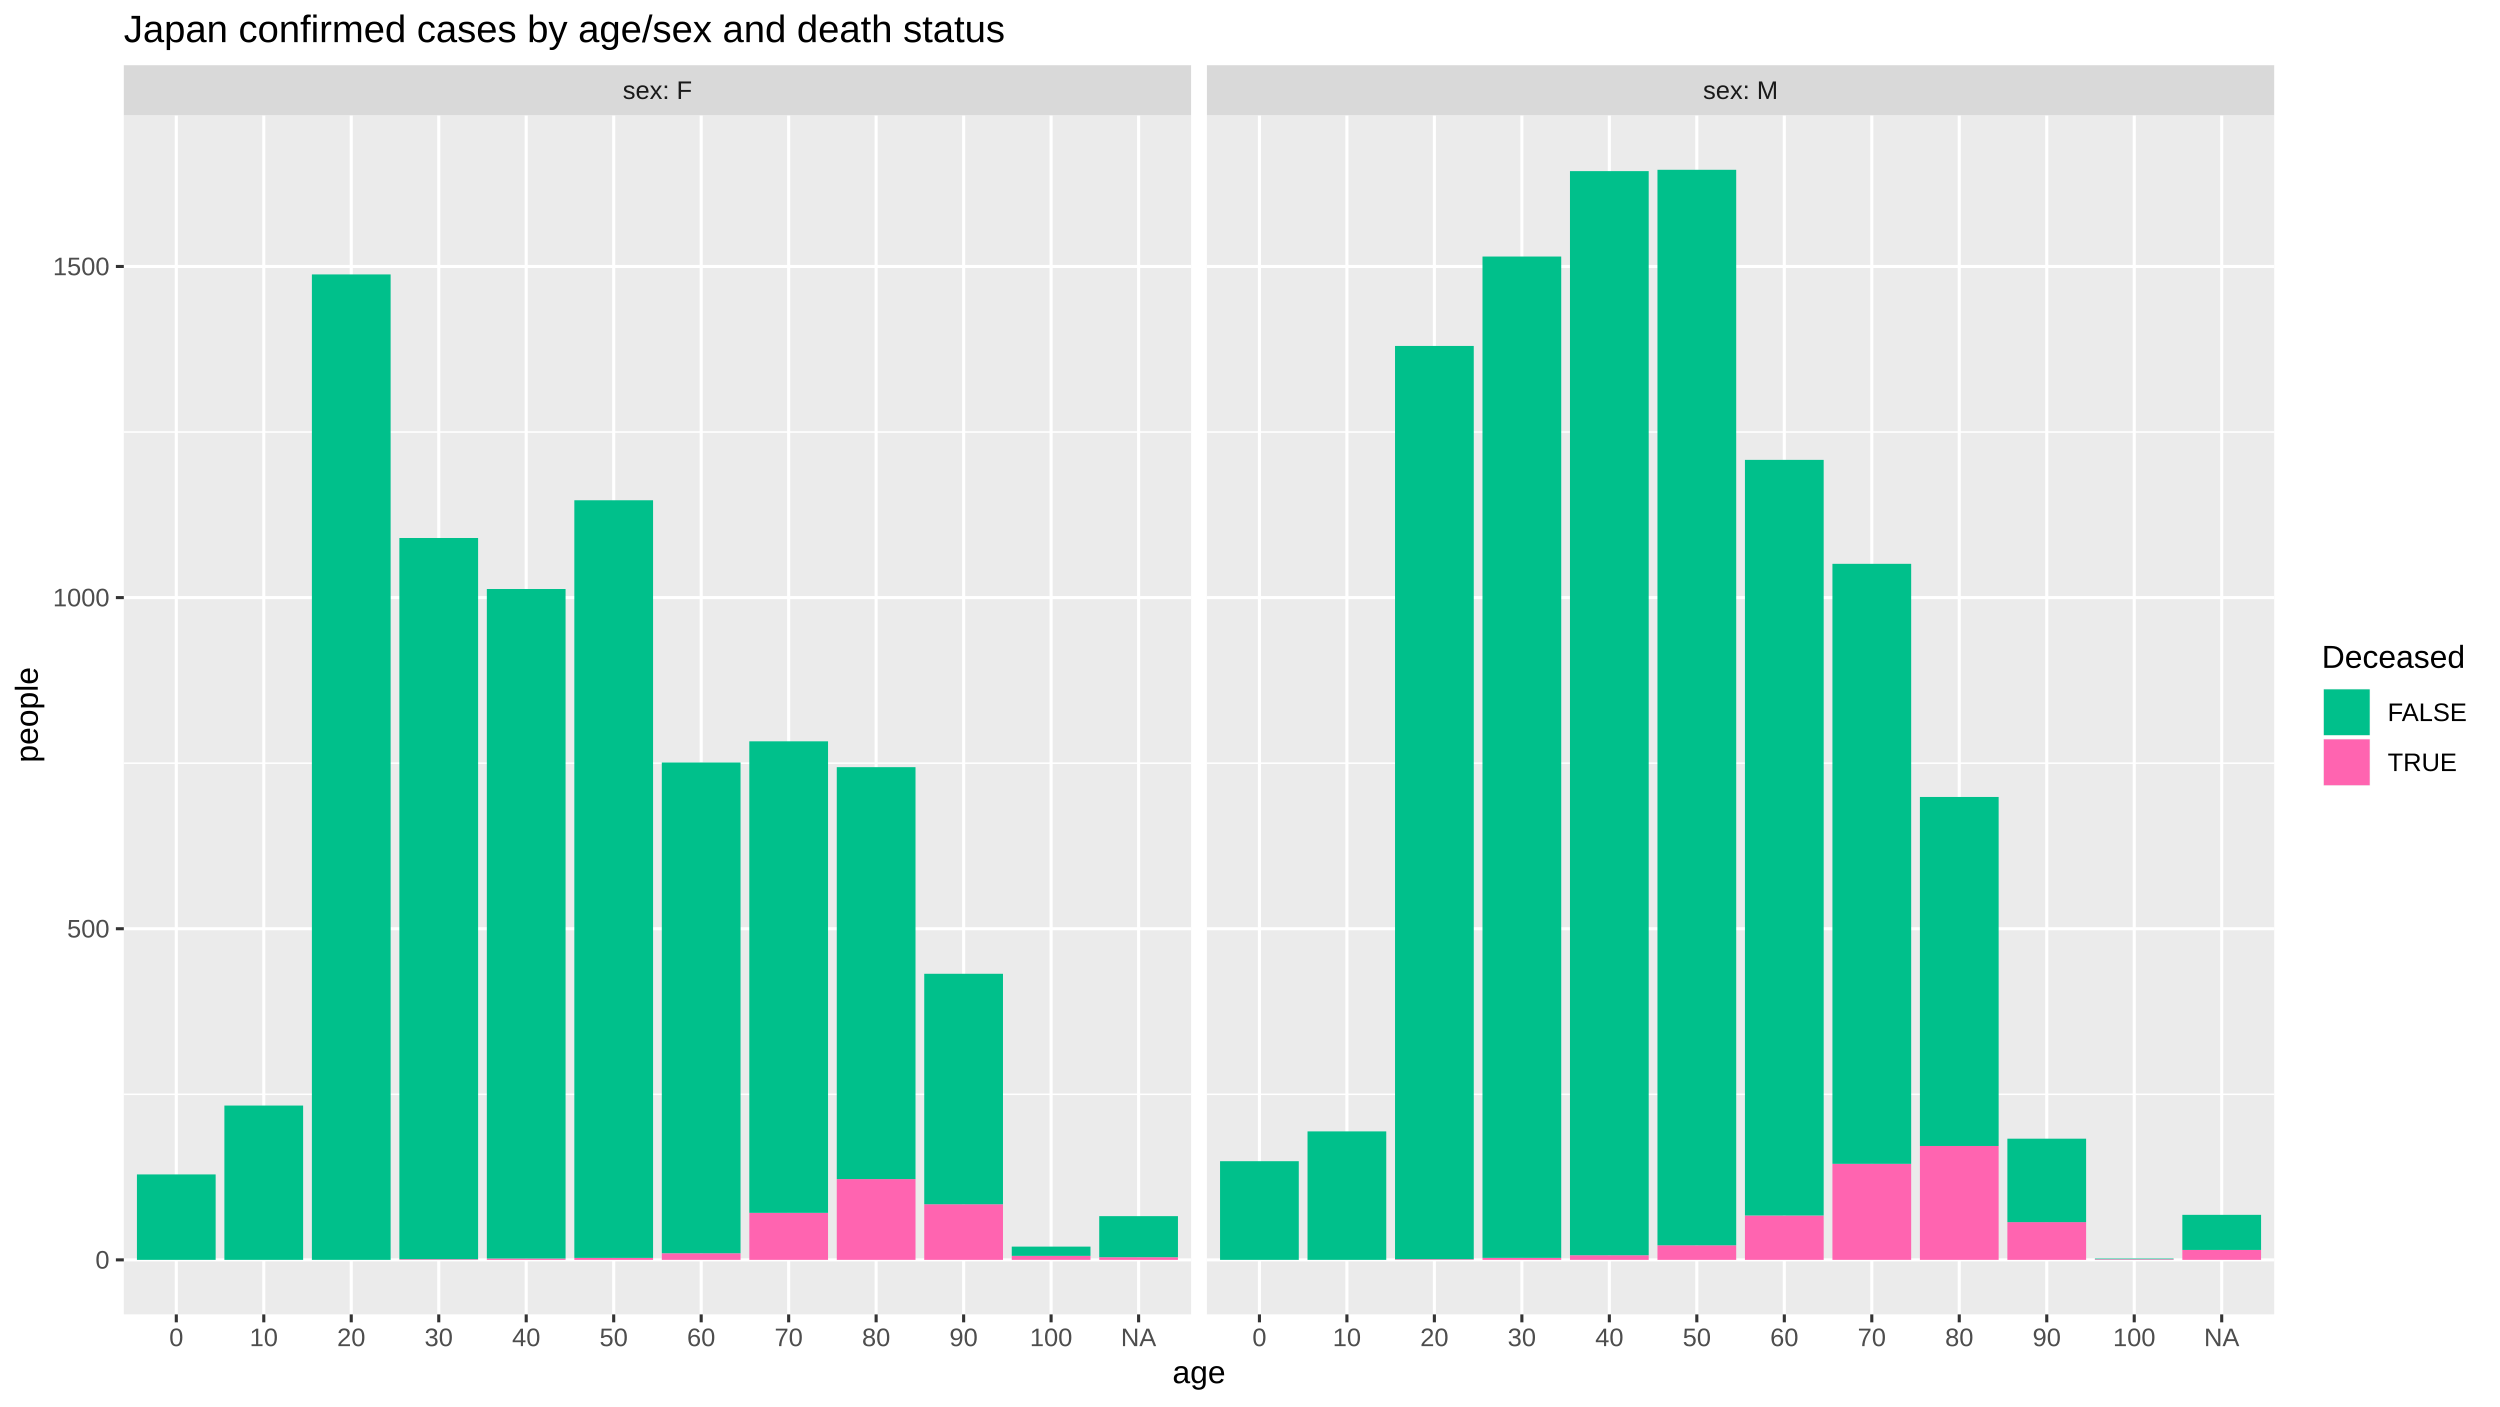
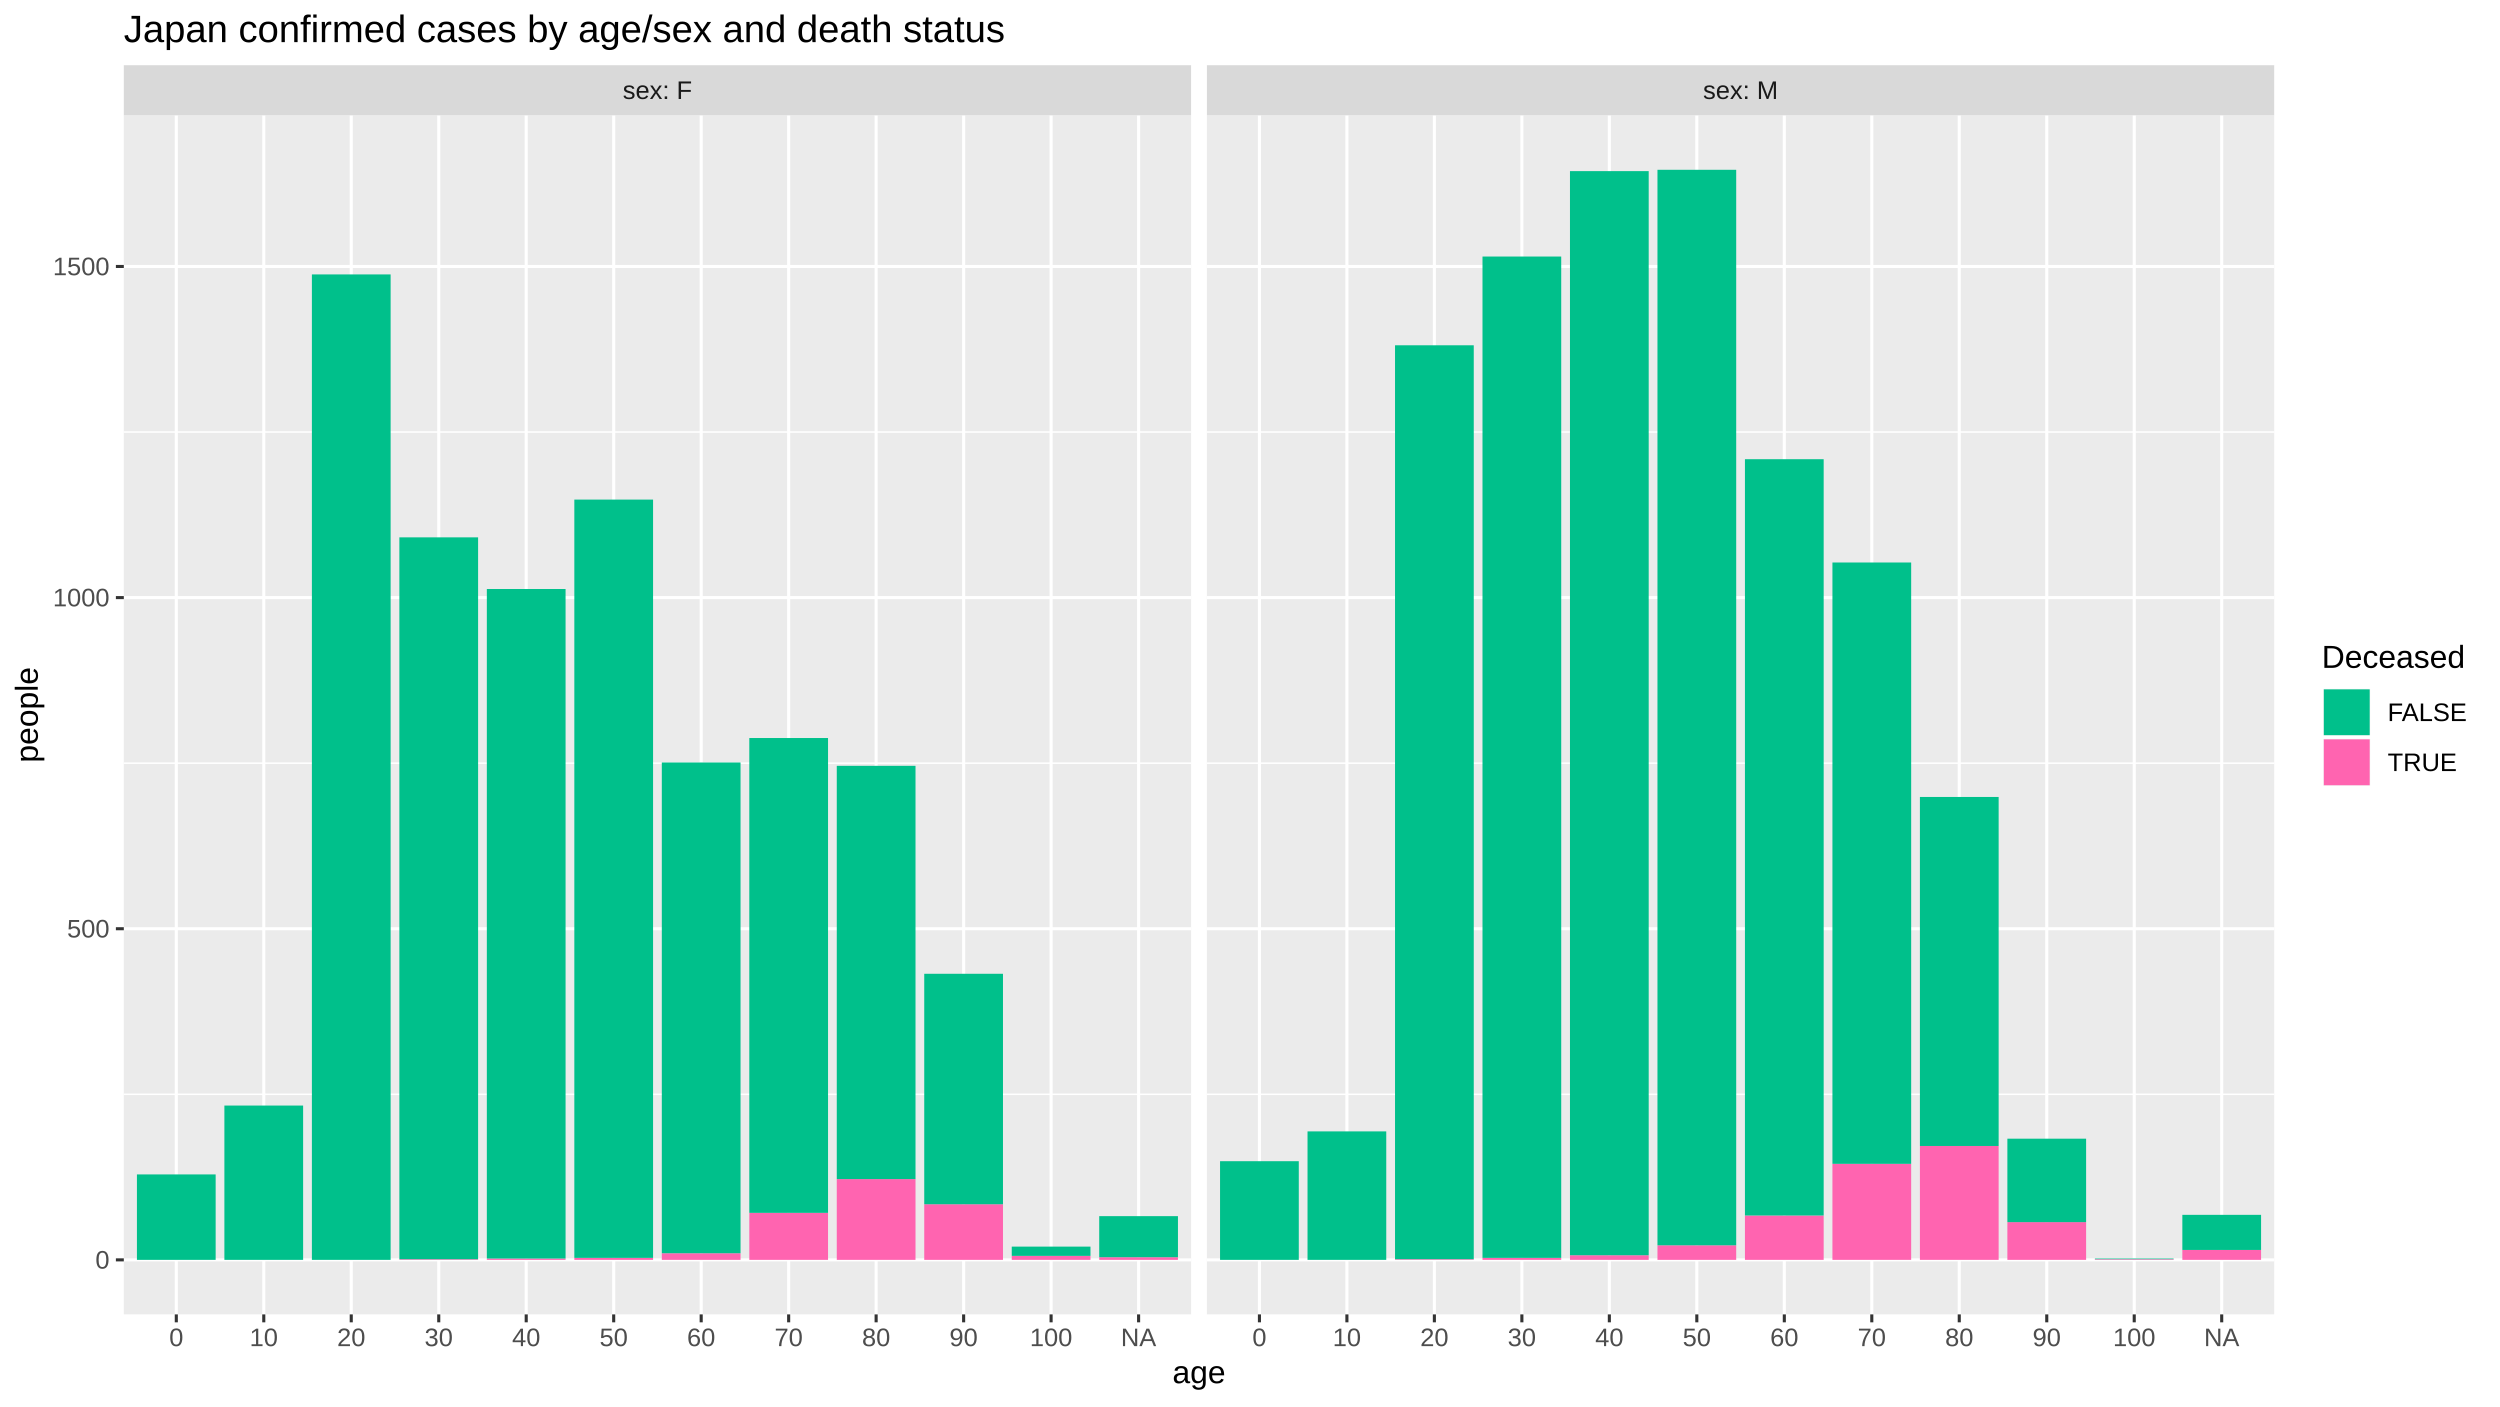
<svg xmlns="http://www.w3.org/2000/svg" viewBox="0 0 864.00 486.00">
  <defs>
    <style type="text/css">
    line, polyline, polygon, path, rect, circle {
      fill: none;
      stroke: #000000;
      stroke-linecap: round;
      stroke-linejoin: round;
      stroke-miterlimit: 10.00;
    }
  </style>
  </defs>
  <rect width="100%" height="100%" style="stroke: none; fill: #FFFFFF;" />
  <rect x="0.00" y="-0" width="864.00" height="486.00" style="stroke-width: 1.07; stroke: #FFFFFF; fill: #FFFFFF;" />
  <defs>
    <clipPath id="cpNDIuNzl8NDExLjY0fDQ1NC4yNXwzOS44NA==">
      <rect x="42.79" y="39.84" width="368.85" height="414.40" />
    </clipPath>
  </defs>
  <rect x="42.79" y="39.84" width="368.85" height="414.40" style="stroke-width: 1.07; stroke: none; fill: #EBEBEB;" clip-path="url(#cpNDIuNzl8NDExLjY0fDQ1NC4yNXwzOS44NA==)" />
  <polyline points="42.79,378.19 411.64,378.19 " style="stroke-width: 0.53; stroke: #FFFFFF; stroke-linecap: butt;" clip-path="url(#cpNDIuNzl8NDExLjY0fDQ1NC4yNXwzOS44NA==)" />
  <polyline points="42.79,263.75 411.64,263.75 " style="stroke-width: 0.53; stroke: #FFFFFF; stroke-linecap: butt;" clip-path="url(#cpNDIuNzl8NDExLjY0fDQ1NC4yNXwzOS44NA==)" />
  <polyline points="42.79,149.31 411.64,149.31 " style="stroke-width: 0.53; stroke: #FFFFFF; stroke-linecap: butt;" clip-path="url(#cpNDIuNzl8NDExLjY0fDQ1NC4yNXwzOS44NA==)" />
  <polyline points="42.79,435.41 411.64,435.41 " style="stroke-width: 1.07; stroke: #FFFFFF; stroke-linecap: butt;" clip-path="url(#cpNDIuNzl8NDExLjY0fDQ1NC4yNXwzOS44NA==)" />
  <polyline points="42.79,320.97 411.64,320.97 " style="stroke-width: 1.07; stroke: #FFFFFF; stroke-linecap: butt;" clip-path="url(#cpNDIuNzl8NDExLjY0fDQ1NC4yNXwzOS44NA==)" />
  <polyline points="42.79,206.53 411.64,206.53 " style="stroke-width: 1.07; stroke: #FFFFFF; stroke-linecap: butt;" clip-path="url(#cpNDIuNzl8NDExLjY0fDQ1NC4yNXwzOS44NA==)" />
  <polyline points="42.79,92.09 411.64,92.09 " style="stroke-width: 1.07; stroke: #FFFFFF; stroke-linecap: butt;" clip-path="url(#cpNDIuNzl8NDExLjY0fDQ1NC4yNXwzOS44NA==)" />
  <polyline points="60.93,454.25 60.93,39.84 " style="stroke-width: 1.07; stroke: #FFFFFF; stroke-linecap: butt;" clip-path="url(#cpNDIuNzl8NDExLjY0fDQ1NC4yNXwzOS44NA==)" />
  <polyline points="91.16,454.25 91.16,39.84 " style="stroke-width: 1.07; stroke: #FFFFFF; stroke-linecap: butt;" clip-path="url(#cpNDIuNzl8NDExLjY0fDQ1NC4yNXwzOS44NA==)" />
  <polyline points="121.39,454.25 121.39,39.84 " style="stroke-width: 1.07; stroke: #FFFFFF; stroke-linecap: butt;" clip-path="url(#cpNDIuNzl8NDExLjY0fDQ1NC4yNXwzOS44NA==)" />
  <polyline points="151.63,454.25 151.63,39.84 " style="stroke-width: 1.07; stroke: #FFFFFF; stroke-linecap: butt;" clip-path="url(#cpNDIuNzl8NDExLjY0fDQ1NC4yNXwzOS44NA==)" />
  <polyline points="181.86,454.25 181.86,39.84 " style="stroke-width: 1.07; stroke: #FFFFFF; stroke-linecap: butt;" clip-path="url(#cpNDIuNzl8NDExLjY0fDQ1NC4yNXwzOS44NA==)" />
  <polyline points="212.09,454.25 212.09,39.84 " style="stroke-width: 1.07; stroke: #FFFFFF; stroke-linecap: butt;" clip-path="url(#cpNDIuNzl8NDExLjY0fDQ1NC4yNXwzOS44NA==)" />
  <polyline points="242.33,454.25 242.33,39.84 " style="stroke-width: 1.07; stroke: #FFFFFF; stroke-linecap: butt;" clip-path="url(#cpNDIuNzl8NDExLjY0fDQ1NC4yNXwzOS44NA==)" />
  <polyline points="272.56,454.25 272.56,39.84 " style="stroke-width: 1.07; stroke: #FFFFFF; stroke-linecap: butt;" clip-path="url(#cpNDIuNzl8NDExLjY0fDQ1NC4yNXwzOS44NA==)" />
  <polyline points="302.79,454.25 302.79,39.84 " style="stroke-width: 1.07; stroke: #FFFFFF; stroke-linecap: butt;" clip-path="url(#cpNDIuNzl8NDExLjY0fDQ1NC4yNXwzOS44NA==)" />
  <polyline points="333.03,454.25 333.03,39.84 " style="stroke-width: 1.07; stroke: #FFFFFF; stroke-linecap: butt;" clip-path="url(#cpNDIuNzl8NDExLjY0fDQ1NC4yNXwzOS44NA==)" />
  <polyline points="363.26,454.25 363.26,39.84 " style="stroke-width: 1.07; stroke: #FFFFFF; stroke-linecap: butt;" clip-path="url(#cpNDIuNzl8NDExLjY0fDQ1NC4yNXwzOS44NA==)" />
  <polyline points="393.50,454.25 393.50,39.84 " style="stroke-width: 1.07; stroke: #FFFFFF; stroke-linecap: butt;" clip-path="url(#cpNDIuNzl8NDExLjY0fDQ1NC4yNXwzOS44NA==)" />
  <rect x="47.32" y="405.88" width="27.21" height="29.53" style="stroke-width: 1.07; stroke: none; stroke-linecap: butt; fill: #00C08B;" clip-path="url(#cpNDIuNzl8NDExLjY0fDQ1NC4yNXwzOS44NA==)" />
  <rect x="77.55" y="382.08" width="27.21" height="53.33" style="stroke-width: 1.07; stroke: none; stroke-linecap: butt; fill: #00C08B;" clip-path="url(#cpNDIuNzl8NDExLjY0fDQ1NC4yNXwzOS44NA==)" />
  <rect x="107.79" y="94.84" width="27.21" height="340.57" style="stroke-width: 1.07; stroke: none; stroke-linecap: butt; fill: #00C08B;" clip-path="url(#cpNDIuNzl8NDExLjY0fDQ1NC4yNXwzOS44NA==)" />
  <rect x="138.02" y="435.18" width="27.21" height="0.23" style="stroke-width: 1.07; stroke: none; stroke-linecap: butt; fill: #FF64B0;" clip-path="url(#cpNDIuNzl8NDExLjY0fDQ1NC4yNXwzOS44NA==)" />
-   <rect x="138.02" y="185.93" width="27.21" height="249.25" style="stroke-width: 1.07; stroke: none; stroke-linecap: butt; fill: #00C08B;" clip-path="url(#cpNDIuNzl8NDExLjY0fDQ1NC4yNXwzOS44NA==)" />
+   <rect x="138.02" y="185.71" width="27.21" height="249.48" style="stroke-width: 1.07; stroke: none; stroke-linecap: butt; fill: #00C08B;" clip-path="url(#cpNDIuNzl8NDExLjY0fDQ1NC4yNXwzOS44NA==)" />
  <rect x="168.25" y="434.95" width="27.21" height="0.46" style="stroke-width: 1.07; stroke: none; stroke-linecap: butt; fill: #FF64B0;" clip-path="url(#cpNDIuNzl8NDExLjY0fDQ1NC4yNXwzOS44NA==)" />
  <rect x="168.25" y="203.56" width="27.21" height="231.39" style="stroke-width: 1.07; stroke: none; stroke-linecap: butt; fill: #00C08B;" clip-path="url(#cpNDIuNzl8NDExLjY0fDQ1NC4yNXwzOS44NA==)" />
  <rect x="198.49" y="434.72" width="27.21" height="0.69" style="stroke-width: 1.07; stroke: none; stroke-linecap: butt; fill: #FF64B0;" clip-path="url(#cpNDIuNzl8NDExLjY0fDQ1NC4yNXwzOS44NA==)" />
-   <rect x="198.49" y="172.89" width="27.21" height="261.84" style="stroke-width: 1.07; stroke: none; stroke-linecap: butt; fill: #00C08B;" clip-path="url(#cpNDIuNzl8NDExLjY0fDQ1NC4yNXwzOS44NA==)" />
+   <rect x="198.49" y="172.66" width="27.21" height="262.06" style="stroke-width: 1.07; stroke: none; stroke-linecap: butt; fill: #00C08B;" clip-path="url(#cpNDIuNzl8NDExLjY0fDQ1NC4yNXwzOS44NA==)" />
  <rect x="228.72" y="433.12" width="27.21" height="2.29" style="stroke-width: 1.07; stroke: none; stroke-linecap: butt; fill: #FF64B0;" clip-path="url(#cpNDIuNzl8NDExLjY0fDQ1NC4yNXwzOS44NA==)" />
  <rect x="228.72" y="263.52" width="27.21" height="169.60" style="stroke-width: 1.07; stroke: none; stroke-linecap: butt; fill: #00C08B;" clip-path="url(#cpNDIuNzl8NDExLjY0fDQ1NC4yNXwzOS44NA==)" />
  <rect x="258.96" y="419.16" width="27.21" height="16.25" style="stroke-width: 1.07; stroke: none; stroke-linecap: butt; fill: #FF64B0;" clip-path="url(#cpNDIuNzl8NDExLjY0fDQ1NC4yNXwzOS44NA==)" />
-   <rect x="258.96" y="256.20" width="27.21" height="162.96" style="stroke-width: 1.07; stroke: none; stroke-linecap: butt; fill: #00C08B;" clip-path="url(#cpNDIuNzl8NDExLjY0fDQ1NC4yNXwzOS44NA==)" />
+   <rect x="258.96" y="255.06" width="27.21" height="164.10" style="stroke-width: 1.07; stroke: none; stroke-linecap: butt; fill: #00C08B;" clip-path="url(#cpNDIuNzl8NDExLjY0fDQ1NC4yNXwzOS44NA==)" />
  <rect x="289.19" y="407.49" width="27.21" height="27.92" style="stroke-width: 1.07; stroke: none; stroke-linecap: butt; fill: #FF64B0;" clip-path="url(#cpNDIuNzl8NDExLjY0fDQ1NC4yNXwzOS44NA==)" />
-   <rect x="289.19" y="265.13" width="27.21" height="142.36" style="stroke-width: 1.07; stroke: none; stroke-linecap: butt; fill: #00C08B;" clip-path="url(#cpNDIuNzl8NDExLjY0fDQ1NC4yNXwzOS44NA==)" />
+   <rect x="289.19" y="264.67" width="27.21" height="142.82" style="stroke-width: 1.07; stroke: none; stroke-linecap: butt; fill: #00C08B;" clip-path="url(#cpNDIuNzl8NDExLjY0fDQ1NC4yNXwzOS44NA==)" />
  <rect x="319.42" y="416.18" width="27.21" height="19.23" style="stroke-width: 1.07; stroke: none; stroke-linecap: butt; fill: #FF64B0;" clip-path="url(#cpNDIuNzl8NDExLjY0fDQ1NC4yNXwzOS44NA==)" />
  <rect x="319.42" y="336.54" width="27.21" height="79.65" style="stroke-width: 1.07; stroke: none; stroke-linecap: butt; fill: #00C08B;" clip-path="url(#cpNDIuNzl8NDExLjY0fDQ1NC4yNXwzOS44NA==)" />
  <rect x="349.66" y="434.04" width="27.21" height="1.37" style="stroke-width: 1.07; stroke: none; stroke-linecap: butt; fill: #FF64B0;" clip-path="url(#cpNDIuNzl8NDExLjY0fDQ1NC4yNXwzOS44NA==)" />
  <rect x="349.66" y="430.83" width="27.21" height="3.20" style="stroke-width: 1.07; stroke: none; stroke-linecap: butt; fill: #00C08B;" clip-path="url(#cpNDIuNzl8NDExLjY0fDQ1NC4yNXwzOS44NA==)" />
  <rect x="379.89" y="434.49" width="27.21" height="0.92" style="stroke-width: 1.07; stroke: none; stroke-linecap: butt; fill: #FF64B0;" clip-path="url(#cpNDIuNzl8NDExLjY0fDQ1NC4yNXwzOS44NA==)" />
  <rect x="379.89" y="420.30" width="27.21" height="14.19" style="stroke-width: 1.07; stroke: none; stroke-linecap: butt; fill: #00C08B;" clip-path="url(#cpNDIuNzl8NDExLjY0fDQ1NC4yNXwzOS44NA==)" />
  <defs>
    <clipPath id="cpMC4wMHw4NjQuMDB8NDg2LjAwfDAuMDA=">
      <rect x="0.00" y="0.00" width="864.00" height="486.00" />
    </clipPath>
  </defs>
  <defs>
    <clipPath id="cpNDE3LjExfDc4NS45N3w0NTQuMjV8MzkuODQ=">
      <rect x="417.11" y="39.84" width="368.85" height="414.40" />
    </clipPath>
  </defs>
  <rect x="417.11" y="39.84" width="368.85" height="414.40" style="stroke-width: 1.07; stroke: none; fill: #EBEBEB;" clip-path="url(#cpNDE3LjExfDc4NS45N3w0NTQuMjV8MzkuODQ=)" />
  <polyline points="417.11,378.19 785.97,378.19 " style="stroke-width: 0.53; stroke: #FFFFFF; stroke-linecap: butt;" clip-path="url(#cpNDE3LjExfDc4NS45N3w0NTQuMjV8MzkuODQ=)" />
  <polyline points="417.11,263.75 785.97,263.75 " style="stroke-width: 0.53; stroke: #FFFFFF; stroke-linecap: butt;" clip-path="url(#cpNDE3LjExfDc4NS45N3w0NTQuMjV8MzkuODQ=)" />
  <polyline points="417.11,149.31 785.97,149.31 " style="stroke-width: 0.53; stroke: #FFFFFF; stroke-linecap: butt;" clip-path="url(#cpNDE3LjExfDc4NS45N3w0NTQuMjV8MzkuODQ=)" />
  <polyline points="417.11,435.41 785.97,435.41 " style="stroke-width: 1.07; stroke: #FFFFFF; stroke-linecap: butt;" clip-path="url(#cpNDE3LjExfDc4NS45N3w0NTQuMjV8MzkuODQ=)" />
  <polyline points="417.11,320.97 785.97,320.97 " style="stroke-width: 1.07; stroke: #FFFFFF; stroke-linecap: butt;" clip-path="url(#cpNDE3LjExfDc4NS45N3w0NTQuMjV8MzkuODQ=)" />
  <polyline points="417.11,206.53 785.97,206.53 " style="stroke-width: 1.07; stroke: #FFFFFF; stroke-linecap: butt;" clip-path="url(#cpNDE3LjExfDc4NS45N3w0NTQuMjV8MzkuODQ=)" />
  <polyline points="417.11,92.09 785.97,92.09 " style="stroke-width: 1.07; stroke: #FFFFFF; stroke-linecap: butt;" clip-path="url(#cpNDE3LjExfDc4NS45N3w0NTQuMjV8MzkuODQ=)" />
  <polyline points="435.26,454.25 435.26,39.84 " style="stroke-width: 1.07; stroke: #FFFFFF; stroke-linecap: butt;" clip-path="url(#cpNDE3LjExfDc4NS45N3w0NTQuMjV8MzkuODQ=)" />
  <polyline points="465.49,454.25 465.49,39.84 " style="stroke-width: 1.07; stroke: #FFFFFF; stroke-linecap: butt;" clip-path="url(#cpNDE3LjExfDc4NS45N3w0NTQuMjV8MzkuODQ=)" />
  <polyline points="495.72,454.25 495.72,39.84 " style="stroke-width: 1.07; stroke: #FFFFFF; stroke-linecap: butt;" clip-path="url(#cpNDE3LjExfDc4NS45N3w0NTQuMjV8MzkuODQ=)" />
  <polyline points="525.96,454.25 525.96,39.84 " style="stroke-width: 1.07; stroke: #FFFFFF; stroke-linecap: butt;" clip-path="url(#cpNDE3LjExfDc4NS45N3w0NTQuMjV8MzkuODQ=)" />
  <polyline points="556.19,454.25 556.19,39.84 " style="stroke-width: 1.07; stroke: #FFFFFF; stroke-linecap: butt;" clip-path="url(#cpNDE3LjExfDc4NS45N3w0NTQuMjV8MzkuODQ=)" />
  <polyline points="586.42,454.25 586.42,39.84 " style="stroke-width: 1.07; stroke: #FFFFFF; stroke-linecap: butt;" clip-path="url(#cpNDE3LjExfDc4NS45N3w0NTQuMjV8MzkuODQ=)" />
  <polyline points="616.66,454.25 616.66,39.84 " style="stroke-width: 1.07; stroke: #FFFFFF; stroke-linecap: butt;" clip-path="url(#cpNDE3LjExfDc4NS45N3w0NTQuMjV8MzkuODQ=)" />
  <polyline points="646.89,454.25 646.89,39.84 " style="stroke-width: 1.07; stroke: #FFFFFF; stroke-linecap: butt;" clip-path="url(#cpNDE3LjExfDc4NS45N3w0NTQuMjV8MzkuODQ=)" />
  <polyline points="677.12,454.25 677.12,39.84 " style="stroke-width: 1.07; stroke: #FFFFFF; stroke-linecap: butt;" clip-path="url(#cpNDE3LjExfDc4NS45N3w0NTQuMjV8MzkuODQ=)" />
  <polyline points="707.36,454.25 707.36,39.84 " style="stroke-width: 1.07; stroke: #FFFFFF; stroke-linecap: butt;" clip-path="url(#cpNDE3LjExfDc4NS45N3w0NTQuMjV8MzkuODQ=)" />
  <polyline points="737.59,454.25 737.59,39.84 " style="stroke-width: 1.07; stroke: #FFFFFF; stroke-linecap: butt;" clip-path="url(#cpNDE3LjExfDc4NS45N3w0NTQuMjV8MzkuODQ=)" />
  <polyline points="767.82,454.25 767.82,39.84 " style="stroke-width: 1.07; stroke: #FFFFFF; stroke-linecap: butt;" clip-path="url(#cpNDE3LjExfDc4NS45N3w0NTQuMjV8MzkuODQ=)" />
  <rect x="421.65" y="401.31" width="27.21" height="34.10" style="stroke-width: 1.07; stroke: none; stroke-linecap: butt; fill: #00C08B;" clip-path="url(#cpNDE3LjExfDc4NS45N3w0NTQuMjV8MzkuODQ=)" />
  <rect x="451.88" y="391.01" width="27.21" height="44.40" style="stroke-width: 1.07; stroke: none; stroke-linecap: butt; fill: #00C08B;" clip-path="url(#cpNDE3LjExfDc4NS45N3w0NTQuMjV8MzkuODQ=)" />
  <rect x="482.12" y="435.18" width="27.21" height="0.23" style="stroke-width: 1.07; stroke: none; stroke-linecap: butt; fill: #FF64B0;" clip-path="url(#cpNDE3LjExfDc4NS45N3w0NTQuMjV8MzkuODQ=)" />
-   <rect x="482.12" y="119.56" width="27.21" height="315.62" style="stroke-width: 1.07; stroke: none; stroke-linecap: butt; fill: #00C08B;" clip-path="url(#cpNDE3LjExfDc4NS45N3w0NTQuMjV8MzkuODQ=)" />
+   <rect x="482.12" y="119.33" width="27.21" height="315.85" style="stroke-width: 1.07; stroke: none; stroke-linecap: butt; fill: #00C08B;" clip-path="url(#cpNDE3LjExfDc4NS45N3w0NTQuMjV8MzkuODQ=)" />
  <rect x="512.35" y="434.72" width="27.21" height="0.69" style="stroke-width: 1.07; stroke: none; stroke-linecap: butt; fill: #FF64B0;" clip-path="url(#cpNDE3LjExfDc4NS45N3w0NTQuMjV8MzkuODQ=)" />
  <rect x="512.35" y="88.66" width="27.21" height="346.06" style="stroke-width: 1.07; stroke: none; stroke-linecap: butt; fill: #00C08B;" clip-path="url(#cpNDE3LjExfDc4NS45N3w0NTQuMjV8MzkuODQ=)" />
  <rect x="542.58" y="433.81" width="27.21" height="1.60" style="stroke-width: 1.07; stroke: none; stroke-linecap: butt; fill: #FF64B0;" clip-path="url(#cpNDE3LjExfDc4NS45N3w0NTQuMjV8MzkuODQ=)" />
  <rect x="542.58" y="59.14" width="27.21" height="374.67" style="stroke-width: 1.07; stroke: none; stroke-linecap: butt; fill: #00C08B;" clip-path="url(#cpNDE3LjExfDc4NS45N3w0NTQuMjV8MzkuODQ=)" />
  <rect x="572.82" y="430.37" width="27.21" height="5.04" style="stroke-width: 1.07; stroke: none; stroke-linecap: butt; fill: #FF64B0;" clip-path="url(#cpNDE3LjExfDc4NS45N3w0NTQuMjV8MzkuODQ=)" />
  <rect x="572.82" y="58.68" width="27.21" height="371.70" style="stroke-width: 1.07; stroke: none; stroke-linecap: butt; fill: #00C08B;" clip-path="url(#cpNDE3LjExfDc4NS45N3w0NTQuMjV8MzkuODQ=)" />
  <rect x="603.05" y="420.08" width="27.21" height="15.33" style="stroke-width: 1.07; stroke: none; stroke-linecap: butt; fill: #FF64B0;" clip-path="url(#cpNDE3LjExfDc4NS45N3w0NTQuMjV8MzkuODQ=)" />
-   <rect x="603.05" y="158.93" width="27.21" height="261.15" style="stroke-width: 1.07; stroke: none; stroke-linecap: butt; fill: #00C08B;" clip-path="url(#cpNDE3LjExfDc4NS45N3w0NTQuMjV8MzkuODQ=)" />
+   <rect x="603.05" y="158.70" width="27.21" height="261.38" style="stroke-width: 1.07; stroke: none; stroke-linecap: butt; fill: #00C08B;" clip-path="url(#cpNDE3LjExfDc4NS45N3w0NTQuMjV8MzkuODQ=)" />
  <rect x="633.29" y="402.22" width="27.21" height="33.19" style="stroke-width: 1.07; stroke: none; stroke-linecap: butt; fill: #FF64B0;" clip-path="url(#cpNDE3LjExfDc4NS45N3w0NTQuMjV8MzkuODQ=)" />
-   <rect x="633.29" y="194.86" width="27.21" height="207.36" style="stroke-width: 1.07; stroke: none; stroke-linecap: butt; fill: #00C08B;" clip-path="url(#cpNDE3LjExfDc4NS45N3w0NTQuMjV8MzkuODQ=)" />
+   <rect x="633.29" y="194.40" width="27.21" height="207.82" style="stroke-width: 1.07; stroke: none; stroke-linecap: butt; fill: #00C08B;" clip-path="url(#cpNDE3LjExfDc4NS45N3w0NTQuMjV8MzkuODQ=)" />
  <rect x="663.52" y="396.04" width="27.21" height="39.37" style="stroke-width: 1.07; stroke: none; stroke-linecap: butt; fill: #FF64B0;" clip-path="url(#cpNDE3LjExfDc4NS45N3w0NTQuMjV8MzkuODQ=)" />
  <rect x="663.52" y="275.43" width="27.21" height="120.62" style="stroke-width: 1.07; stroke: none; stroke-linecap: butt; fill: #00C08B;" clip-path="url(#cpNDE3LjExfDc4NS45N3w0NTQuMjV8MzkuODQ=)" />
  <rect x="693.75" y="422.36" width="27.21" height="13.05" style="stroke-width: 1.07; stroke: none; stroke-linecap: butt; fill: #FF64B0;" clip-path="url(#cpNDE3LjExfDc4NS45N3w0NTQuMjV8MzkuODQ=)" />
  <rect x="693.75" y="393.53" width="27.21" height="28.84" style="stroke-width: 1.07; stroke: none; stroke-linecap: butt; fill: #00C08B;" clip-path="url(#cpNDE3LjExfDc4NS45N3w0NTQuMjV8MzkuODQ=)" />
  <rect x="723.99" y="435.18" width="27.21" height="0.23" style="stroke-width: 1.07; stroke: none; stroke-linecap: butt; fill: #FF64B0;" clip-path="url(#cpNDE3LjExfDc4NS45N3w0NTQuMjV8MzkuODQ=)" />
  <rect x="723.99" y="434.95" width="27.21" height="0.23" style="stroke-width: 1.07; stroke: none; stroke-linecap: butt; fill: #00C08B;" clip-path="url(#cpNDE3LjExfDc4NS45N3w0NTQuMjV8MzkuODQ=)" />
  <rect x="754.22" y="431.98" width="27.21" height="3.43" style="stroke-width: 1.07; stroke: none; stroke-linecap: butt; fill: #FF64B0;" clip-path="url(#cpNDE3LjExfDc4NS45N3w0NTQuMjV8MzkuODQ=)" />
  <rect x="754.22" y="419.85" width="27.21" height="12.13" style="stroke-width: 1.07; stroke: none; stroke-linecap: butt; fill: #00C08B;" clip-path="url(#cpNDE3LjExfDc4NS45N3w0NTQuMjV8MzkuODQ=)" />
  <defs>
    <clipPath id="cpMC4wMHw4NjQuMDB8NDg2LjAwfDAuMDA=">
      <rect x="0.00" y="0.00" width="864.00" height="486.00" />
    </clipPath>
  </defs>
  <defs>
    <clipPath id="cpNDIuNzl8NDExLjY0fDM5Ljg0fDIyLjUz">
      <rect x="42.79" y="22.53" width="368.85" height="17.31" />
    </clipPath>
  </defs>
  <rect x="42.79" y="22.53" width="368.85" height="17.31" style="stroke-width: 1.07; stroke: none; fill: #D9D9D9;" clip-path="url(#cpNDIuNzl8NDExLjY0fDM5Ljg0fDIyLjUz)" />
  <g clip-path="url(#cpNDIuNzl8NDExLjY0fDM5Ljg0fDIyLjUz)">
    <text x="215.23" y="34.21" style="font-size: 8.80px; fill: #1A1A1A; font-family: Liberation Sans;" textLength="23.96px" lengthAdjust="spacingAndGlyphs">sex: F</text>
  </g>
  <defs>
    <clipPath id="cpMC4wMHw4NjQuMDB8NDg2LjAwfDAuMDA=">
      <rect x="0.00" y="0.00" width="864.00" height="486.00" />
    </clipPath>
  </defs>
  <defs>
    <clipPath id="cpNDE3LjExfDc4NS45N3wzOS44NHwyMi41Mw==">
      <rect x="417.11" y="22.53" width="368.85" height="17.31" />
    </clipPath>
  </defs>
  <rect x="417.11" y="22.53" width="368.85" height="17.31" style="stroke-width: 1.07; stroke: none; fill: #D9D9D9;" clip-path="url(#cpNDE3LjExfDc4NS45N3wzOS44NHwyMi41Mw==)" />
  <g clip-path="url(#cpNDE3LjExfDc4NS45N3wzOS44NHwyMi41Mw==)">
    <text x="588.58" y="34.21" style="font-size: 8.80px; fill: #1A1A1A; font-family: Liberation Sans;" textLength="25.91px" lengthAdjust="spacingAndGlyphs">sex: M</text>
  </g>
  <defs>
    <clipPath id="cpMC4wMHw4NjQuMDB8NDg2LjAwfDAuMDA=">
      <rect x="0.00" y="0.00" width="864.00" height="486.00" />
    </clipPath>
  </defs>
  <polyline points="60.93,456.99 60.93,454.25 " style="stroke-width: 1.07; stroke: #333333; stroke-linecap: butt;" clip-path="url(#cpMC4wMHw4NjQuMDB8NDg2LjAwfDAuMDA=)" />
  <polyline points="91.16,456.99 91.16,454.25 " style="stroke-width: 1.07; stroke: #333333; stroke-linecap: butt;" clip-path="url(#cpMC4wMHw4NjQuMDB8NDg2LjAwfDAuMDA=)" />
  <polyline points="121.39,456.99 121.39,454.25 " style="stroke-width: 1.07; stroke: #333333; stroke-linecap: butt;" clip-path="url(#cpMC4wMHw4NjQuMDB8NDg2LjAwfDAuMDA=)" />
  <polyline points="151.63,456.99 151.63,454.25 " style="stroke-width: 1.07; stroke: #333333; stroke-linecap: butt;" clip-path="url(#cpMC4wMHw4NjQuMDB8NDg2LjAwfDAuMDA=)" />
  <polyline points="181.86,456.99 181.86,454.25 " style="stroke-width: 1.07; stroke: #333333; stroke-linecap: butt;" clip-path="url(#cpMC4wMHw4NjQuMDB8NDg2LjAwfDAuMDA=)" />
  <polyline points="212.09,456.99 212.09,454.25 " style="stroke-width: 1.07; stroke: #333333; stroke-linecap: butt;" clip-path="url(#cpMC4wMHw4NjQuMDB8NDg2LjAwfDAuMDA=)" />
  <polyline points="242.33,456.99 242.33,454.25 " style="stroke-width: 1.07; stroke: #333333; stroke-linecap: butt;" clip-path="url(#cpMC4wMHw4NjQuMDB8NDg2LjAwfDAuMDA=)" />
  <polyline points="272.56,456.99 272.56,454.25 " style="stroke-width: 1.07; stroke: #333333; stroke-linecap: butt;" clip-path="url(#cpMC4wMHw4NjQuMDB8NDg2LjAwfDAuMDA=)" />
  <polyline points="302.79,456.99 302.79,454.25 " style="stroke-width: 1.07; stroke: #333333; stroke-linecap: butt;" clip-path="url(#cpMC4wMHw4NjQuMDB8NDg2LjAwfDAuMDA=)" />
  <polyline points="333.03,456.99 333.03,454.25 " style="stroke-width: 1.07; stroke: #333333; stroke-linecap: butt;" clip-path="url(#cpMC4wMHw4NjQuMDB8NDg2LjAwfDAuMDA=)" />
  <polyline points="363.26,456.99 363.26,454.25 " style="stroke-width: 1.07; stroke: #333333; stroke-linecap: butt;" clip-path="url(#cpMC4wMHw4NjQuMDB8NDg2LjAwfDAuMDA=)" />
  <polyline points="393.50,456.99 393.50,454.25 " style="stroke-width: 1.07; stroke: #333333; stroke-linecap: butt;" clip-path="url(#cpMC4wMHw4NjQuMDB8NDg2LjAwfDAuMDA=)" />
  <g clip-path="url(#cpMC4wMHw4NjQuMDB8NDg2LjAwfDAuMDA=)">
    <text x="58.48" y="465.23" style="font-size: 8.80px; fill: #4D4D4D; font-family: Liberation Sans;" textLength="4.89px" lengthAdjust="spacingAndGlyphs">0</text>
  </g>
  <g clip-path="url(#cpMC4wMHw4NjQuMDB8NDg2LjAwfDAuMDA=)">
    <text x="86.27" y="465.23" style="font-size: 8.80px; fill: #4D4D4D; font-family: Liberation Sans;" textLength="9.79px" lengthAdjust="spacingAndGlyphs">10</text>
  </g>
  <g clip-path="url(#cpMC4wMHw4NjQuMDB8NDg2LjAwfDAuMDA=)">
    <text x="116.50" y="465.23" style="font-size: 8.80px; fill: #4D4D4D; font-family: Liberation Sans;" textLength="9.79px" lengthAdjust="spacingAndGlyphs">20</text>
  </g>
  <g clip-path="url(#cpMC4wMHw4NjQuMDB8NDg2LjAwfDAuMDA=)">
    <text x="146.73" y="465.23" style="font-size: 8.80px; fill: #4D4D4D; font-family: Liberation Sans;" textLength="9.79px" lengthAdjust="spacingAndGlyphs">30</text>
  </g>
  <g clip-path="url(#cpMC4wMHw4NjQuMDB8NDg2LjAwfDAuMDA=)">
    <text x="176.97" y="465.23" style="font-size: 8.80px; fill: #4D4D4D; font-family: Liberation Sans;" textLength="9.79px" lengthAdjust="spacingAndGlyphs">40</text>
  </g>
  <g clip-path="url(#cpMC4wMHw4NjQuMDB8NDg2LjAwfDAuMDA=)">
    <text x="207.20" y="465.23" style="font-size: 8.80px; fill: #4D4D4D; font-family: Liberation Sans;" textLength="9.79px" lengthAdjust="spacingAndGlyphs">50</text>
  </g>
  <g clip-path="url(#cpMC4wMHw4NjQuMDB8NDg2LjAwfDAuMDA=)">
    <text x="237.43" y="465.23" style="font-size: 8.80px; fill: #4D4D4D; font-family: Liberation Sans;" textLength="9.79px" lengthAdjust="spacingAndGlyphs">60</text>
  </g>
  <g clip-path="url(#cpMC4wMHw4NjQuMDB8NDg2LjAwfDAuMDA=)">
    <text x="267.67" y="465.23" style="font-size: 8.80px; fill: #4D4D4D; font-family: Liberation Sans;" textLength="9.79px" lengthAdjust="spacingAndGlyphs">70</text>
  </g>
  <g clip-path="url(#cpMC4wMHw4NjQuMDB8NDg2LjAwfDAuMDA=)">
    <text x="297.90" y="465.23" style="font-size: 8.80px; fill: #4D4D4D; font-family: Liberation Sans;" textLength="9.79px" lengthAdjust="spacingAndGlyphs">80</text>
  </g>
  <g clip-path="url(#cpMC4wMHw4NjQuMDB8NDg2LjAwfDAuMDA=)">
    <text x="328.13" y="465.23" style="font-size: 8.80px; fill: #4D4D4D; font-family: Liberation Sans;" textLength="9.79px" lengthAdjust="spacingAndGlyphs">90</text>
  </g>
  <g clip-path="url(#cpMC4wMHw4NjQuMDB8NDg2LjAwfDAuMDA=)">
    <text x="355.92" y="465.23" style="font-size: 8.80px; fill: #4D4D4D; font-family: Liberation Sans;" textLength="14.68px" lengthAdjust="spacingAndGlyphs">100</text>
  </g>
  <g clip-path="url(#cpMC4wMHw4NjQuMDB8NDg2LjAwfDAuMDA=)">
    <text x="387.38" y="465.23" style="font-size: 8.80px; fill: #4D4D4D; font-family: Liberation Sans;" textLength="12.22px" lengthAdjust="spacingAndGlyphs">NA</text>
  </g>
  <polyline points="435.26,456.99 435.26,454.25 " style="stroke-width: 1.07; stroke: #333333; stroke-linecap: butt;" clip-path="url(#cpMC4wMHw4NjQuMDB8NDg2LjAwfDAuMDA=)" />
  <polyline points="465.49,456.99 465.49,454.25 " style="stroke-width: 1.07; stroke: #333333; stroke-linecap: butt;" clip-path="url(#cpMC4wMHw4NjQuMDB8NDg2LjAwfDAuMDA=)" />
  <polyline points="495.72,456.99 495.72,454.25 " style="stroke-width: 1.07; stroke: #333333; stroke-linecap: butt;" clip-path="url(#cpMC4wMHw4NjQuMDB8NDg2LjAwfDAuMDA=)" />
  <polyline points="525.96,456.99 525.96,454.25 " style="stroke-width: 1.07; stroke: #333333; stroke-linecap: butt;" clip-path="url(#cpMC4wMHw4NjQuMDB8NDg2LjAwfDAuMDA=)" />
  <polyline points="556.19,456.99 556.19,454.25 " style="stroke-width: 1.07; stroke: #333333; stroke-linecap: butt;" clip-path="url(#cpMC4wMHw4NjQuMDB8NDg2LjAwfDAuMDA=)" />
  <polyline points="586.42,456.99 586.42,454.25 " style="stroke-width: 1.07; stroke: #333333; stroke-linecap: butt;" clip-path="url(#cpMC4wMHw4NjQuMDB8NDg2LjAwfDAuMDA=)" />
  <polyline points="616.66,456.99 616.66,454.25 " style="stroke-width: 1.07; stroke: #333333; stroke-linecap: butt;" clip-path="url(#cpMC4wMHw4NjQuMDB8NDg2LjAwfDAuMDA=)" />
  <polyline points="646.89,456.99 646.89,454.25 " style="stroke-width: 1.07; stroke: #333333; stroke-linecap: butt;" clip-path="url(#cpMC4wMHw4NjQuMDB8NDg2LjAwfDAuMDA=)" />
  <polyline points="677.12,456.99 677.12,454.25 " style="stroke-width: 1.07; stroke: #333333; stroke-linecap: butt;" clip-path="url(#cpMC4wMHw4NjQuMDB8NDg2LjAwfDAuMDA=)" />
  <polyline points="707.36,456.99 707.36,454.25 " style="stroke-width: 1.07; stroke: #333333; stroke-linecap: butt;" clip-path="url(#cpMC4wMHw4NjQuMDB8NDg2LjAwfDAuMDA=)" />
  <polyline points="737.59,456.99 737.59,454.25 " style="stroke-width: 1.07; stroke: #333333; stroke-linecap: butt;" clip-path="url(#cpMC4wMHw4NjQuMDB8NDg2LjAwfDAuMDA=)" />
  <polyline points="767.82,456.99 767.82,454.25 " style="stroke-width: 1.07; stroke: #333333; stroke-linecap: butt;" clip-path="url(#cpMC4wMHw4NjQuMDB8NDg2LjAwfDAuMDA=)" />
  <g clip-path="url(#cpMC4wMHw4NjQuMDB8NDg2LjAwfDAuMDA=)">
    <text x="432.81" y="465.23" style="font-size: 8.80px; fill: #4D4D4D; font-family: Liberation Sans;" textLength="4.89px" lengthAdjust="spacingAndGlyphs">0</text>
  </g>
  <g clip-path="url(#cpMC4wMHw4NjQuMDB8NDg2LjAwfDAuMDA=)">
    <text x="460.59" y="465.23" style="font-size: 8.80px; fill: #4D4D4D; font-family: Liberation Sans;" textLength="9.79px" lengthAdjust="spacingAndGlyphs">10</text>
  </g>
  <g clip-path="url(#cpMC4wMHw4NjQuMDB8NDg2LjAwfDAuMDA=)">
    <text x="490.83" y="465.23" style="font-size: 8.80px; fill: #4D4D4D; font-family: Liberation Sans;" textLength="9.79px" lengthAdjust="spacingAndGlyphs">20</text>
  </g>
  <g clip-path="url(#cpMC4wMHw4NjQuMDB8NDg2LjAwfDAuMDA=)">
    <text x="521.06" y="465.23" style="font-size: 8.80px; fill: #4D4D4D; font-family: Liberation Sans;" textLength="9.79px" lengthAdjust="spacingAndGlyphs">30</text>
  </g>
  <g clip-path="url(#cpMC4wMHw4NjQuMDB8NDg2LjAwfDAuMDA=)">
    <text x="551.30" y="465.23" style="font-size: 8.80px; fill: #4D4D4D; font-family: Liberation Sans;" textLength="9.79px" lengthAdjust="spacingAndGlyphs">40</text>
  </g>
  <g clip-path="url(#cpMC4wMHw4NjQuMDB8NDg2LjAwfDAuMDA=)">
    <text x="581.53" y="465.23" style="font-size: 8.80px; fill: #4D4D4D; font-family: Liberation Sans;" textLength="9.79px" lengthAdjust="spacingAndGlyphs">50</text>
  </g>
  <g clip-path="url(#cpMC4wMHw4NjQuMDB8NDg2LjAwfDAuMDA=)">
    <text x="611.76" y="465.23" style="font-size: 8.80px; fill: #4D4D4D; font-family: Liberation Sans;" textLength="9.79px" lengthAdjust="spacingAndGlyphs">60</text>
  </g>
  <g clip-path="url(#cpMC4wMHw4NjQuMDB8NDg2LjAwfDAuMDA=)">
    <text x="642.00" y="465.23" style="font-size: 8.80px; fill: #4D4D4D; font-family: Liberation Sans;" textLength="9.79px" lengthAdjust="spacingAndGlyphs">70</text>
  </g>
  <g clip-path="url(#cpMC4wMHw4NjQuMDB8NDg2LjAwfDAuMDA=)">
    <text x="672.23" y="465.23" style="font-size: 8.80px; fill: #4D4D4D; font-family: Liberation Sans;" textLength="9.79px" lengthAdjust="spacingAndGlyphs">80</text>
  </g>
  <g clip-path="url(#cpMC4wMHw4NjQuMDB8NDg2LjAwfDAuMDA=)">
    <text x="702.46" y="465.23" style="font-size: 8.80px; fill: #4D4D4D; font-family: Liberation Sans;" textLength="9.79px" lengthAdjust="spacingAndGlyphs">90</text>
  </g>
  <g clip-path="url(#cpMC4wMHw4NjQuMDB8NDg2LjAwfDAuMDA=)">
    <text x="730.25" y="465.23" style="font-size: 8.80px; fill: #4D4D4D; font-family: Liberation Sans;" textLength="14.68px" lengthAdjust="spacingAndGlyphs">100</text>
  </g>
  <g clip-path="url(#cpMC4wMHw4NjQuMDB8NDg2LjAwfDAuMDA=)">
    <text x="761.71" y="465.23" style="font-size: 8.80px; fill: #4D4D4D; font-family: Liberation Sans;" textLength="12.22px" lengthAdjust="spacingAndGlyphs">NA</text>
  </g>
  <g clip-path="url(#cpMC4wMHw4NjQuMDB8NDg2LjAwfDAuMDA=)">
    <text x="32.96" y="438.44" style="font-size: 8.80px; fill: #4D4D4D; font-family: Liberation Sans;" textLength="4.89px" lengthAdjust="spacingAndGlyphs">0</text>
  </g>
  <g clip-path="url(#cpMC4wMHw4NjQuMDB8NDg2LjAwfDAuMDA=)">
    <text x="23.17" y="324.00" style="font-size: 8.80px; fill: #4D4D4D; font-family: Liberation Sans;" textLength="14.68px" lengthAdjust="spacingAndGlyphs">500</text>
  </g>
  <g clip-path="url(#cpMC4wMHw4NjQuMDB8NDg2LjAwfDAuMDA=)">
    <text x="18.28" y="209.56" style="font-size: 8.80px; fill: #4D4D4D; font-family: Liberation Sans;" textLength="19.58px" lengthAdjust="spacingAndGlyphs">1000</text>
  </g>
  <g clip-path="url(#cpMC4wMHw4NjQuMDB8NDg2LjAwfDAuMDA=)">
    <text x="18.28" y="95.12" style="font-size: 8.80px; fill: #4D4D4D; font-family: Liberation Sans;" textLength="19.58px" lengthAdjust="spacingAndGlyphs">1500</text>
  </g>
  <polyline points="40.05,435.41 42.79,435.41 " style="stroke-width: 1.07; stroke: #333333; stroke-linecap: butt;" clip-path="url(#cpMC4wMHw4NjQuMDB8NDg2LjAwfDAuMDA=)" />
  <polyline points="40.05,320.97 42.79,320.97 " style="stroke-width: 1.07; stroke: #333333; stroke-linecap: butt;" clip-path="url(#cpMC4wMHw4NjQuMDB8NDg2LjAwfDAuMDA=)" />
  <polyline points="40.05,206.53 42.79,206.53 " style="stroke-width: 1.07; stroke: #333333; stroke-linecap: butt;" clip-path="url(#cpMC4wMHw4NjQuMDB8NDg2LjAwfDAuMDA=)" />
  <polyline points="40.05,92.09 42.79,92.09 " style="stroke-width: 1.07; stroke: #333333; stroke-linecap: butt;" clip-path="url(#cpMC4wMHw4NjQuMDB8NDg2LjAwfDAuMDA=)" />
  <g clip-path="url(#cpMC4wMHw4NjQuMDB8NDg2LjAwfDAuMDA=)">
    <text x="405.20" y="478.03" style="font-size: 11.00px; font-family: Liberation Sans;" textLength="18.35px" lengthAdjust="spacingAndGlyphs">age</text>
  </g>
  <g clip-path="url(#cpMC4wMHw4NjQuMDB8NDg2LjAwfDAuMDA=)">
    <text transform="translate(13.05,263.56) rotate(-90)" style="font-size: 11.00px; font-family: Liberation Sans;" textLength="33.03px" lengthAdjust="spacingAndGlyphs">people</text>
  </g>
  <rect x="796.92" y="216.52" width="61.60" height="61.06" style="stroke-width: 1.07; stroke: none; fill: #FFFFFF;" clip-path="url(#cpMC4wMHw4NjQuMDB8NDg2LjAwfDAuMDA=)" />
  <g clip-path="url(#cpMC4wMHw4NjQuMDB8NDg2LjAwfDAuMDA=)">
    <text x="802.40" y="230.81" style="font-size: 11.00px; font-family: Liberation Sans;" textLength="49.53px" lengthAdjust="spacingAndGlyphs">Deceased</text>
  </g>
  <rect x="802.40" y="237.53" width="17.28" height="17.28" style="stroke-width: 1.07; stroke: #FFFFFF; fill: #F2F2F2;" clip-path="url(#cpMC4wMHw4NjQuMDB8NDg2LjAwfDAuMDA=)" />
  <rect x="803.11" y="238.24" width="15.86" height="15.86" style="stroke-width: 1.07; stroke: none; stroke-linejoin: miter; fill: #00C08B;" clip-path="url(#cpMC4wMHw4NjQuMDB8NDg2LjAwfDAuMDA=)" />
  <rect x="802.40" y="254.81" width="17.28" height="17.28" style="stroke-width: 1.07; stroke: #FFFFFF; fill: #F2F2F2;" clip-path="url(#cpMC4wMHw4NjQuMDB8NDg2LjAwfDAuMDA=)" />
  <rect x="803.11" y="255.52" width="15.86" height="15.86" style="stroke-width: 1.07; stroke: none; stroke-linejoin: miter; fill: #FF64B0;" clip-path="url(#cpMC4wMHw4NjQuMDB8NDg2LjAwfDAuMDA=)" />
  <g clip-path="url(#cpMC4wMHw4NjQuMDB8NDg2LjAwfDAuMDA=)">
    <text x="825.16" y="249.20" style="font-size: 8.80px; font-family: Liberation Sans;" textLength="27.88px" lengthAdjust="spacingAndGlyphs">FALSE</text>
  </g>
  <g clip-path="url(#cpMC4wMHw4NjQuMDB8NDg2LjAwfDAuMDA=)">
    <text x="825.16" y="266.48" style="font-size: 8.80px; font-family: Liberation Sans;" textLength="23.96px" lengthAdjust="spacingAndGlyphs">TRUE</text>
  </g>
  <g clip-path="url(#cpMC4wMHw4NjQuMDB8NDg2LjAwfDAuMDA=)">
    <text x="42.79" y="14.56" style="font-size: 13.20px; font-family: Liberation Sans;" textLength="304.52px" lengthAdjust="spacingAndGlyphs">Japan confirmed cases by age/sex and death status</text>
  </g>
</svg>
